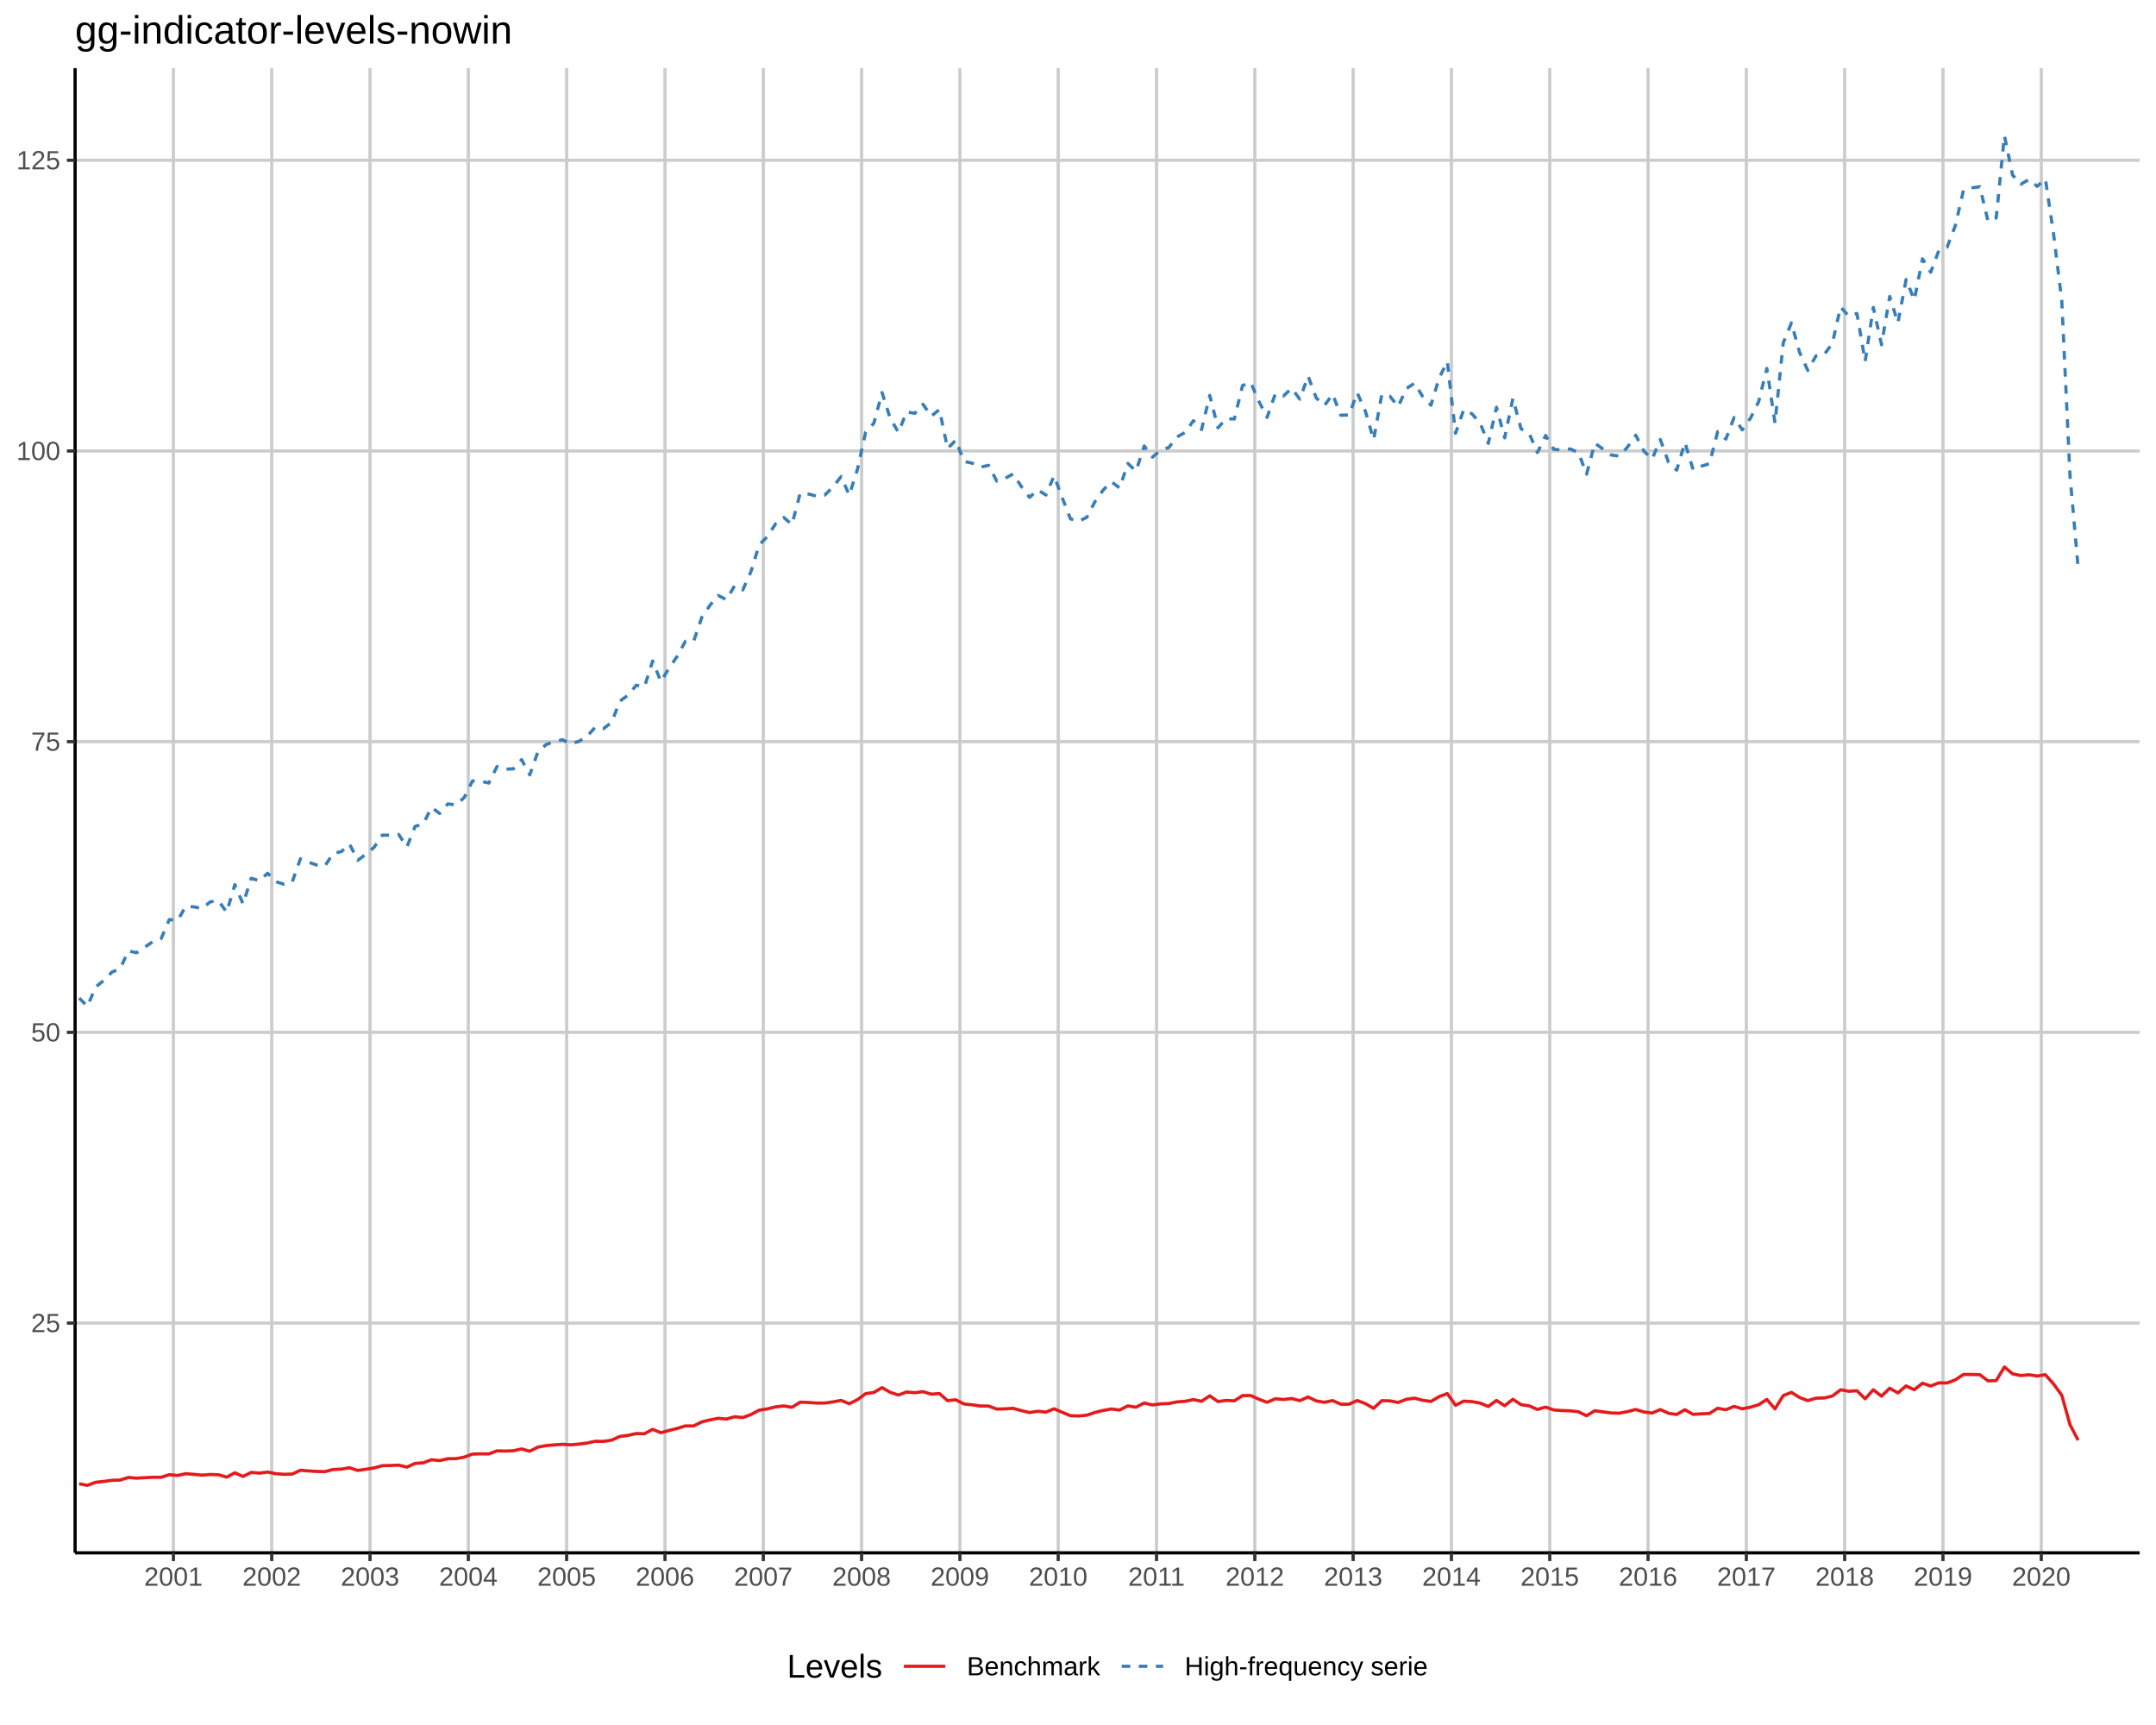
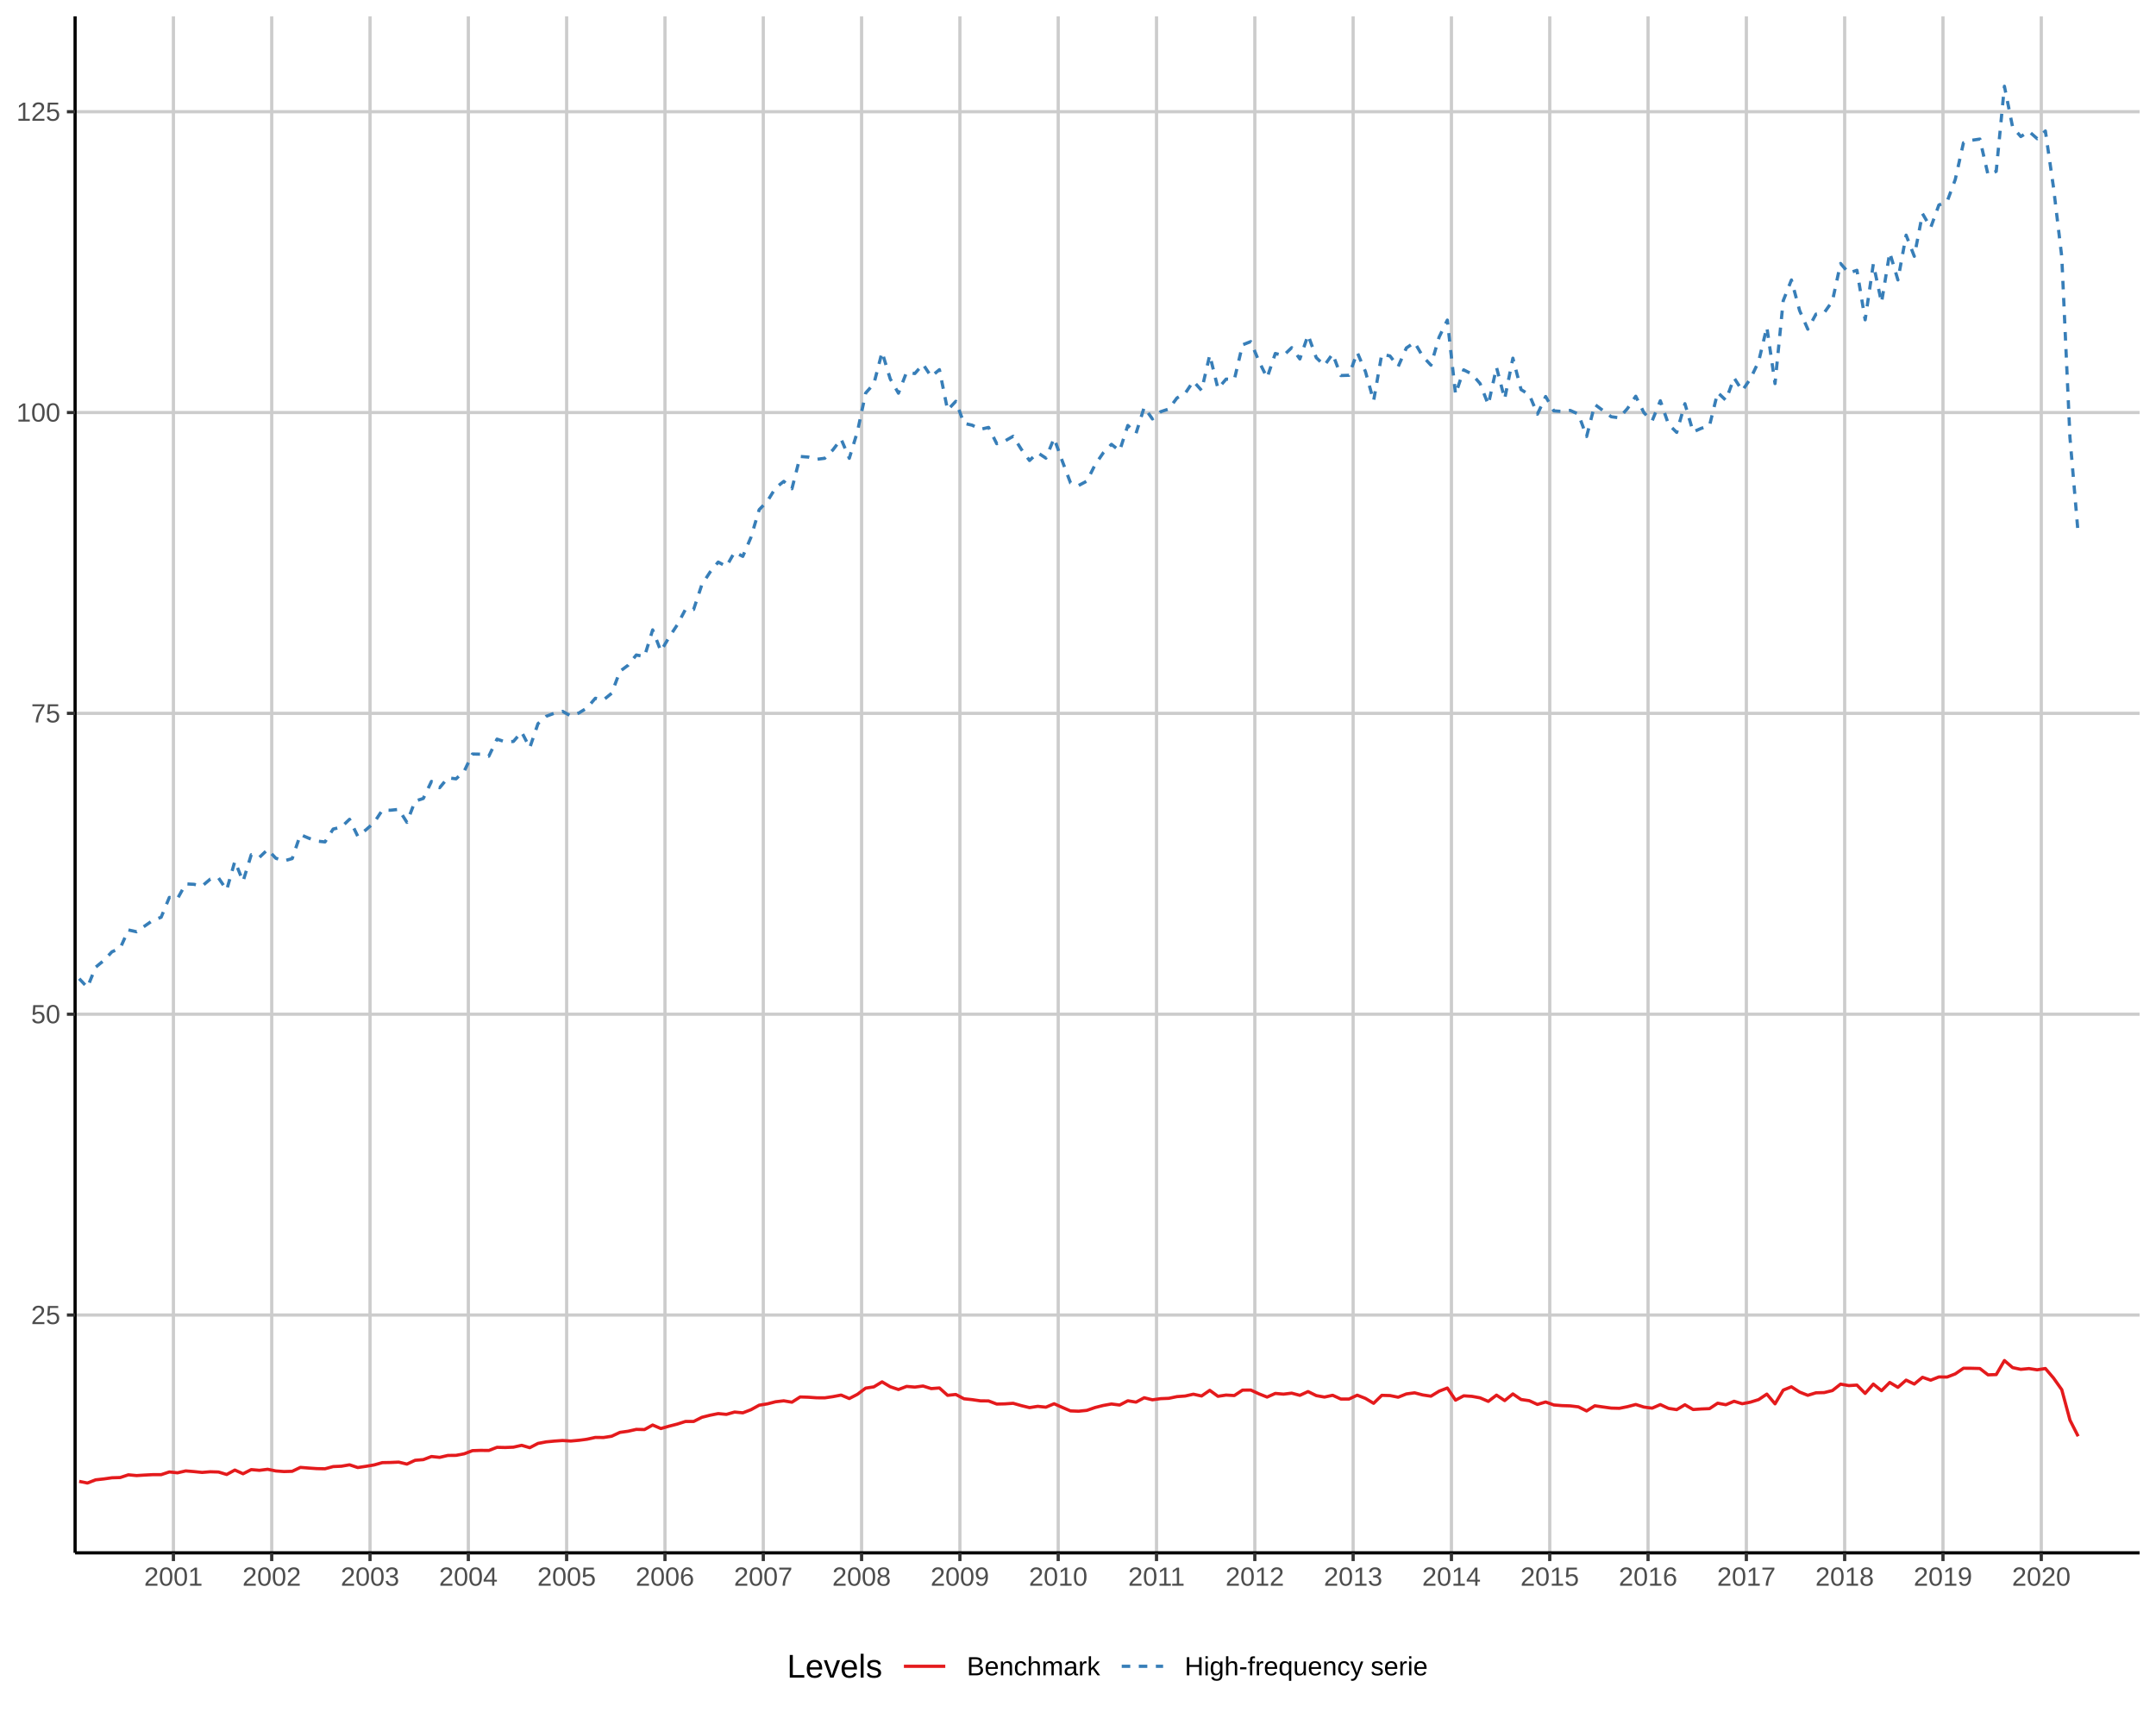
<svg xmlns="http://www.w3.org/2000/svg" viewBox="0 0 720.00 576.00">
  <defs>
    <style type="text/css">
    line, polyline, polygon, path, rect, circle {
      fill: none;
      stroke: #000000;
      stroke-linecap: round;
      stroke-linejoin: round;
      stroke-miterlimit: 10.00;
    }
  </style>
  </defs>
  <rect width="100%" height="100%" style="stroke: none; fill: #FFFFFF;" />
  <rect x="0.00" y="0.00" width="720.00" height="576.00" style="stroke-width: 1.07; stroke: #FFFFFF; fill: #FFFFFF;" />
  <defs>
-     <clipPath id="cpMjUuMDh8NzE0LjUyfDUxOC41MnwyMi43Nw==">
-       <rect x="25.08" y="22.77" width="689.44" height="495.74" />
+     <clipPath id="cpMjUuMDh8NzE0LjUyfDUxOC41Mnw1LjQ4">
+       <rect x="25.08" y="5.48" width="689.44" height="513.04" />
    </clipPath>
  </defs>
-   <rect x="25.08" y="22.77" width="689.44" height="495.74" style="stroke-width: 1.07; stroke: none; fill: #FFFFFF;" clip-path="url(#cpMjUuMDh8NzE0LjUyfDUxOC41MnwyMi43Nw==)" />
-   <polyline points="25.08,441.79 714.52,441.79 " style="stroke-width: 1.07; stroke: #CCCCCC; stroke-linecap: butt;" clip-path="url(#cpMjUuMDh8NzE0LjUyfDUxOC41MnwyMi43Nw==)" />
-   <polyline points="25.08,344.72 714.52,344.72 " style="stroke-width: 1.07; stroke: #CCCCCC; stroke-linecap: butt;" clip-path="url(#cpMjUuMDh8NzE0LjUyfDUxOC41MnwyMi43Nw==)" />
-   <polyline points="25.08,247.65 714.52,247.65 " style="stroke-width: 1.07; stroke: #CCCCCC; stroke-linecap: butt;" clip-path="url(#cpMjUuMDh8NzE0LjUyfDUxOC41MnwyMi43Nw==)" />
-   <polyline points="25.08,150.58 714.52,150.58 " style="stroke-width: 1.07; stroke: #CCCCCC; stroke-linecap: butt;" clip-path="url(#cpMjUuMDh8NzE0LjUyfDUxOC41MnwyMi43Nw==)" />
-   <polyline points="25.08,53.52 714.52,53.52 " style="stroke-width: 1.07; stroke: #CCCCCC; stroke-linecap: butt;" clip-path="url(#cpMjUuMDh8NzE0LjUyfDUxOC41MnwyMi43Nw==)" />
-   <polyline points="57.91,518.52 57.91,22.77 " style="stroke-width: 1.07; stroke: #CCCCCC; stroke-linecap: butt;" clip-path="url(#cpMjUuMDh8NzE0LjUyfDUxOC41MnwyMi43Nw==)" />
-   <polyline points="90.74,518.52 90.74,22.77 " style="stroke-width: 1.07; stroke: #CCCCCC; stroke-linecap: butt;" clip-path="url(#cpMjUuMDh8NzE0LjUyfDUxOC41MnwyMi43Nw==)" />
-   <polyline points="123.57,518.52 123.57,22.77 " style="stroke-width: 1.07; stroke: #CCCCCC; stroke-linecap: butt;" clip-path="url(#cpMjUuMDh8NzE0LjUyfDUxOC41MnwyMi43Nw==)" />
-   <polyline points="156.40,518.52 156.40,22.77 " style="stroke-width: 1.07; stroke: #CCCCCC; stroke-linecap: butt;" clip-path="url(#cpMjUuMDh8NzE0LjUyfDUxOC41MnwyMi43Nw==)" />
-   <polyline points="189.23,518.52 189.23,22.77 " style="stroke-width: 1.07; stroke: #CCCCCC; stroke-linecap: butt;" clip-path="url(#cpMjUuMDh8NzE0LjUyfDUxOC41MnwyMi43Nw==)" />
-   <polyline points="222.07,518.52 222.07,22.77 " style="stroke-width: 1.07; stroke: #CCCCCC; stroke-linecap: butt;" clip-path="url(#cpMjUuMDh8NzE0LjUyfDUxOC41MnwyMi43Nw==)" />
-   <polyline points="254.90,518.52 254.90,22.77 " style="stroke-width: 1.07; stroke: #CCCCCC; stroke-linecap: butt;" clip-path="url(#cpMjUuMDh8NzE0LjUyfDUxOC41MnwyMi43Nw==)" />
-   <polyline points="287.73,518.52 287.73,22.77 " style="stroke-width: 1.07; stroke: #CCCCCC; stroke-linecap: butt;" clip-path="url(#cpMjUuMDh8NzE0LjUyfDUxOC41MnwyMi43Nw==)" />
-   <polyline points="320.56,518.52 320.56,22.77 " style="stroke-width: 1.07; stroke: #CCCCCC; stroke-linecap: butt;" clip-path="url(#cpMjUuMDh8NzE0LjUyfDUxOC41MnwyMi43Nw==)" />
-   <polyline points="353.39,518.52 353.39,22.77 " style="stroke-width: 1.07; stroke: #CCCCCC; stroke-linecap: butt;" clip-path="url(#cpMjUuMDh8NzE0LjUyfDUxOC41MnwyMi43Nw==)" />
-   <polyline points="386.22,518.52 386.22,22.77 " style="stroke-width: 1.07; stroke: #CCCCCC; stroke-linecap: butt;" clip-path="url(#cpMjUuMDh8NzE0LjUyfDUxOC41MnwyMi43Nw==)" />
-   <polyline points="419.05,518.52 419.05,22.77 " style="stroke-width: 1.07; stroke: #CCCCCC; stroke-linecap: butt;" clip-path="url(#cpMjUuMDh8NzE0LjUyfDUxOC41MnwyMi43Nw==)" />
-   <polyline points="451.88,518.52 451.88,22.77 " style="stroke-width: 1.07; stroke: #CCCCCC; stroke-linecap: butt;" clip-path="url(#cpMjUuMDh8NzE0LjUyfDUxOC41MnwyMi43Nw==)" />
-   <polyline points="484.71,518.52 484.71,22.77 " style="stroke-width: 1.07; stroke: #CCCCCC; stroke-linecap: butt;" clip-path="url(#cpMjUuMDh8NzE0LjUyfDUxOC41MnwyMi43Nw==)" />
-   <polyline points="517.54,518.52 517.54,22.77 " style="stroke-width: 1.07; stroke: #CCCCCC; stroke-linecap: butt;" clip-path="url(#cpMjUuMDh8NzE0LjUyfDUxOC41MnwyMi43Nw==)" />
-   <polyline points="550.37,518.52 550.37,22.77 " style="stroke-width: 1.07; stroke: #CCCCCC; stroke-linecap: butt;" clip-path="url(#cpMjUuMDh8NzE0LjUyfDUxOC41MnwyMi43Nw==)" />
-   <polyline points="583.20,518.52 583.20,22.77 " style="stroke-width: 1.07; stroke: #CCCCCC; stroke-linecap: butt;" clip-path="url(#cpMjUuMDh8NzE0LjUyfDUxOC41MnwyMi43Nw==)" />
-   <polyline points="616.03,518.52 616.03,22.77 " style="stroke-width: 1.07; stroke: #CCCCCC; stroke-linecap: butt;" clip-path="url(#cpMjUuMDh8NzE0LjUyfDUxOC41MnwyMi43Nw==)" />
-   <polyline points="648.86,518.52 648.86,22.77 " style="stroke-width: 1.07; stroke: #CCCCCC; stroke-linecap: butt;" clip-path="url(#cpMjUuMDh8NzE0LjUyfDUxOC41MnwyMi43Nw==)" />
-   <polyline points="681.69,518.52 681.69,22.77 " style="stroke-width: 1.07; stroke: #CCCCCC; stroke-linecap: butt;" clip-path="url(#cpMjUuMDh8NzE0LjUyfDUxOC41MnwyMi43Nw==)" />
-   <polyline points="26.45,495.46 29.19,495.98 31.92,494.96 34.66,494.67 37.39,494.29 40.13,494.21 42.87,493.34 45.60,493.58 48.34,493.42 51.07,493.28 53.81,493.29 56.55,492.41 59.28,492.69 62.02,492.09 64.75,492.30 67.49,492.57 70.22,492.35 72.96,492.43 75.70,493.23 78.43,491.80 81.17,493.00 83.90,491.66 86.64,491.89 89.38,491.55 92.11,492.09 94.85,492.29 97.58,492.21 100.32,490.94 103.05,491.16 105.79,491.33 108.53,491.39 111.26,490.68 114.00,490.56 116.73,490.11 119.47,490.99 122.21,490.60 124.94,490.15 127.68,489.41 130.41,489.35 133.15,489.24 135.89,489.88 138.62,488.65 141.36,488.44 144.09,487.44 146.83,487.70 149.56,487.08 152.30,487.06 155.04,486.55 157.77,485.54 160.51,485.46 163.24,485.48 165.98,484.46 168.72,484.53 171.45,484.42 174.19,483.82 176.92,484.59 179.66,483.20 182.40,482.71 185.13,482.46 187.87,482.27 190.60,482.44 193.34,482.20 196.07,481.85 198.81,481.26 201.55,481.29 204.28,480.88 207.02,479.64 209.75,479.28 212.49,478.68 215.23,478.74 217.96,477.27 220.70,478.41 223.43,477.65 226.17,476.97 228.90,476.13 231.64,476.13 234.38,474.79 237.11,474.12 239.85,473.59 242.58,473.84 245.32,473.08 248.06,473.34 250.79,472.33 253.53,470.87 256.26,470.45 259.00,469.77 261.74,469.46 264.47,469.91 267.21,468.21 269.94,468.30 272.68,468.49 275.41,468.50 278.15,468.12 280.89,467.60 283.62,468.73 286.36,467.36 289.09,465.36 291.83,464.96 294.57,463.35 297.30,464.92 300.04,465.82 302.77,464.81 305.51,465.04 308.24,464.69 310.98,465.52 313.72,465.32 316.45,467.69 319.19,467.41 321.92,468.80 324.66,469.09 327.40,469.47 330.13,469.50 332.87,470.50 335.60,470.44 338.34,470.26 341.08,471.02 343.81,471.66 346.55,471.24 349.28,471.52 352.02,470.41 354.75,471.59 357.49,472.72 360.23,472.82 362.96,472.55 365.70,471.63 368.43,470.96 371.17,470.48 373.91,470.83 376.64,469.45 379.38,469.88 382.11,468.48 384.85,469.13 387.58,468.77 390.32,468.66 393.06,468.11 395.79,467.92 398.53,467.33 401.26,467.91 404.00,466.08 406.74,468.01 409.47,467.61 412.21,467.76 414.94,466.01 417.68,465.99 420.42,467.21 423.15,468.25 425.89,467.07 428.62,467.31 431.36,466.99 434.09,467.69 436.83,466.48 439.57,467.78 442.30,468.25 445.04,467.67 447.77,468.88 450.51,468.88 453.25,467.65 455.98,468.68 458.72,470.26 461.45,467.70 464.19,467.77 466.92,468.30 469.66,467.24 472.40,466.88 475.13,467.57 477.87,467.97 480.60,466.35 483.34,465.33 486.08,469.25 488.81,467.85 491.55,468.02 494.28,468.50 497.02,469.64 499.76,467.63 502.49,469.39 505.23,467.24 507.96,469.04 510.70,469.43 513.43,470.63 516.17,469.84 518.91,470.81 521.64,471.00 524.38,471.09 527.11,471.41 529.85,472.73 532.59,471.06 535.32,471.44 538.06,471.81 540.79,471.88 543.53,471.35 546.26,470.65 549.00,471.48 551.74,471.83 554.47,470.67 557.21,471.90 559.94,472.31 562.68,470.73 565.42,472.27 568.15,472.09 570.89,471.98 573.62,470.24 576.36,470.73 579.10,469.61 581.83,470.41 584.57,469.88 587.30,469.06 590.04,467.29 592.77,470.44 595.51,466.01 598.25,464.94 600.98,466.64 603.72,467.68 606.45,466.87 609.19,466.80 611.93,466.16 614.66,464.08 617.40,464.56 620.13,464.39 622.87,467.07 625.60,464.06 628.34,466.20 631.08,463.54 633.81,465.11 636.55,462.78 639.28,464.05 642.02,461.88 644.76,462.80 647.49,461.76 650.23,461.78 652.96,460.77 655.70,458.95 658.44,458.96 661.17,459.03 663.91,461.09 666.64,461.00 669.38,456.46 672.11,458.74 674.85,459.31 677.59,459.06 680.32,459.46 683.06,459.04 685.79,462.12 688.53,465.87 691.27,475.69 694.00,480.91 " style="stroke-width: 1.07; stroke: #E41A1C; stroke-linecap: butt;" clip-path="url(#cpMjUuMDh8NzE0LjUyfDUxOC41MnwyMi43Nw==)" />
-   <polyline points="26.45,333.26 29.19,336.06 31.92,329.57 34.66,327.39 37.39,324.58 40.13,323.44 42.87,317.53 45.60,318.12 48.34,316.25 51.07,314.42 53.81,313.44 56.55,307.04 59.28,307.42 62.02,302.67 64.75,302.81 67.49,303.37 70.22,301.13 72.96,300.72 75.70,304.63 78.43,295.38 81.17,301.85 83.90,293.27 86.64,294.11 89.38,291.59 92.11,294.40 94.85,295.25 97.58,294.50 100.32,286.76 103.05,287.90 105.79,288.85 108.53,289.13 111.26,284.97 114.00,284.36 116.73,281.82 119.47,287.28 122.21,285.22 124.94,282.91 127.68,278.86 130.41,278.90 133.15,278.63 135.89,282.81 138.62,275.95 141.36,275.11 144.09,269.60 146.83,271.63 149.56,268.44 152.30,268.77 155.04,266.28 157.77,260.77 160.51,260.82 163.24,261.48 165.98,255.96 168.72,256.85 171.45,256.72 174.19,253.66 176.92,258.73 179.66,250.99 182.40,248.60 185.13,247.60 187.87,247.00 190.60,248.47 193.34,247.52 196.07,245.86 198.81,242.77 201.55,243.30 204.28,241.16 207.02,234.09 209.75,232.13 212.49,228.81 215.23,229.31 217.96,220.71 220.70,227.58 223.43,223.11 226.17,219.11 228.90,214.13 231.64,214.12 234.38,206.12 237.11,202.10 239.85,198.83 242.58,200.24 245.32,195.60 248.06,196.99 250.79,190.82 253.53,181.93 256.26,179.19 259.00,174.92 261.74,172.79 264.47,175.16 267.21,164.76 269.94,164.96 272.68,165.67 275.41,165.35 278.15,162.63 280.89,159.14 283.62,165.34 286.36,156.68 289.09,144.30 291.83,141.31 294.57,131.09 297.30,139.76 300.04,144.34 302.77,137.54 305.51,138.01 308.24,135.00 310.98,138.99 313.72,136.74 316.45,149.77 319.19,146.96 321.92,154.05 324.66,154.67 327.40,156.00 330.13,155.38 332.87,160.64 335.60,159.75 338.34,158.25 341.08,162.46 343.81,166.07 346.55,163.55 349.28,165.30 352.02,158.88 354.75,166.25 357.49,173.25 360.23,174.10 362.96,172.71 365.70,167.43 368.43,163.60 371.17,160.85 373.91,162.95 376.64,154.75 379.38,157.30 382.11,148.89 384.85,152.65 387.58,150.32 390.32,149.44 393.06,145.88 395.79,144.40 398.53,140.48 401.26,143.44 404.00,132.03 406.74,142.86 409.47,139.80 412.21,139.93 414.94,128.75 417.68,127.70 420.42,134.05 423.15,139.36 425.89,131.53 428.62,132.21 431.36,129.66 434.09,133.30 436.83,125.58 439.57,132.89 442.30,135.39 445.04,131.65 447.77,138.65 450.51,138.56 453.25,131.18 455.98,137.34 458.72,146.82 461.45,131.72 464.19,132.34 466.92,135.76 469.66,129.75 472.40,127.95 475.13,132.47 477.87,135.30 480.60,126.23 483.34,120.75 486.08,144.68 488.81,136.81 491.55,138.17 494.28,141.24 497.02,148.05 499.76,135.99 502.49,146.19 505.23,133.04 507.96,143.18 510.70,144.80 513.43,151.11 516.17,145.41 518.91,150.05 521.64,150.24 524.38,149.91 527.11,151.09 529.85,158.33 532.59,147.98 535.32,149.93 538.06,151.94 540.79,152.29 543.53,149.25 546.26,145.33 549.00,150.66 551.74,153.26 554.47,146.78 557.21,154.40 559.94,156.99 562.68,147.73 565.42,156.85 568.15,155.68 570.89,154.82 573.62,144.12 576.36,146.62 579.10,139.40 581.83,143.54 584.57,139.66 587.30,134.13 590.04,123.03 592.77,141.24 595.51,114.51 598.25,107.81 600.98,117.68 603.72,123.69 606.45,118.83 609.19,118.39 611.93,114.65 614.66,102.49 617.40,105.57 620.13,104.68 622.87,120.67 625.60,102.66 628.34,115.10 631.08,98.97 633.81,107.79 636.55,93.35 639.28,100.17 642.02,86.41 644.76,90.91 647.49,83.63 650.23,82.55 652.96,75.41 655.70,63.56 658.44,62.74 661.17,62.34 663.91,73.87 666.64,72.77 669.38,45.31 672.11,58.46 674.85,61.54 677.59,59.89 680.32,62.22 683.06,59.75 685.79,78.11 688.53,100.36 691.27,158.70 694.00,189.62 " style="stroke-width: 1.07; stroke: #377EB8; stroke-dasharray: 2.85,2.85; stroke-linecap: butt;" clip-path="url(#cpMjUuMDh8NzE0LjUyfDUxOC41MnwyMi43Nw==)" />
+   <rect x="25.08" y="5.48" width="689.44" height="513.04" style="stroke-width: 1.07; stroke: none; fill: #FFFFFF;" clip-path="url(#cpMjUuMDh8NzE0LjUyfDUxOC41Mnw1LjQ4)" />
+   <polyline points="25.08,439.11 714.52,439.11 " style="stroke-width: 1.07; stroke: #CCCCCC; stroke-linecap: butt;" clip-path="url(#cpMjUuMDh8NzE0LjUyfDUxOC41Mnw1LjQ4)" />
+   <polyline points="25.08,338.66 714.52,338.66 " style="stroke-width: 1.07; stroke: #CCCCCC; stroke-linecap: butt;" clip-path="url(#cpMjUuMDh8NzE0LjUyfDUxOC41Mnw1LjQ4)" />
+   <polyline points="25.08,238.20 714.52,238.20 " style="stroke-width: 1.07; stroke: #CCCCCC; stroke-linecap: butt;" clip-path="url(#cpMjUuMDh8NzE0LjUyfDUxOC41Mnw1LjQ4)" />
+   <polyline points="25.08,137.75 714.52,137.75 " style="stroke-width: 1.07; stroke: #CCCCCC; stroke-linecap: butt;" clip-path="url(#cpMjUuMDh8NzE0LjUyfDUxOC41Mnw1LjQ4)" />
+   <polyline points="25.08,37.30 714.52,37.30 " style="stroke-width: 1.07; stroke: #CCCCCC; stroke-linecap: butt;" clip-path="url(#cpMjUuMDh8NzE0LjUyfDUxOC41Mnw1LjQ4)" />
+   <polyline points="57.91,518.52 57.91,5.48 " style="stroke-width: 1.07; stroke: #CCCCCC; stroke-linecap: butt;" clip-path="url(#cpMjUuMDh8NzE0LjUyfDUxOC41Mnw1LjQ4)" />
+   <polyline points="90.74,518.52 90.74,5.48 " style="stroke-width: 1.07; stroke: #CCCCCC; stroke-linecap: butt;" clip-path="url(#cpMjUuMDh8NzE0LjUyfDUxOC41Mnw1LjQ4)" />
+   <polyline points="123.57,518.52 123.57,5.48 " style="stroke-width: 1.07; stroke: #CCCCCC; stroke-linecap: butt;" clip-path="url(#cpMjUuMDh8NzE0LjUyfDUxOC41Mnw1LjQ4)" />
+   <polyline points="156.40,518.52 156.40,5.48 " style="stroke-width: 1.07; stroke: #CCCCCC; stroke-linecap: butt;" clip-path="url(#cpMjUuMDh8NzE0LjUyfDUxOC41Mnw1LjQ4)" />
+   <polyline points="189.23,518.52 189.23,5.48 " style="stroke-width: 1.07; stroke: #CCCCCC; stroke-linecap: butt;" clip-path="url(#cpMjUuMDh8NzE0LjUyfDUxOC41Mnw1LjQ4)" />
+   <polyline points="222.07,518.52 222.07,5.48 " style="stroke-width: 1.07; stroke: #CCCCCC; stroke-linecap: butt;" clip-path="url(#cpMjUuMDh8NzE0LjUyfDUxOC41Mnw1LjQ4)" />
+   <polyline points="254.90,518.52 254.90,5.48 " style="stroke-width: 1.07; stroke: #CCCCCC; stroke-linecap: butt;" clip-path="url(#cpMjUuMDh8NzE0LjUyfDUxOC41Mnw1LjQ4)" />
+   <polyline points="287.73,518.52 287.73,5.48 " style="stroke-width: 1.07; stroke: #CCCCCC; stroke-linecap: butt;" clip-path="url(#cpMjUuMDh8NzE0LjUyfDUxOC41Mnw1LjQ4)" />
+   <polyline points="320.56,518.52 320.56,5.48 " style="stroke-width: 1.07; stroke: #CCCCCC; stroke-linecap: butt;" clip-path="url(#cpMjUuMDh8NzE0LjUyfDUxOC41Mnw1LjQ4)" />
+   <polyline points="353.39,518.52 353.39,5.48 " style="stroke-width: 1.07; stroke: #CCCCCC; stroke-linecap: butt;" clip-path="url(#cpMjUuMDh8NzE0LjUyfDUxOC41Mnw1LjQ4)" />
+   <polyline points="386.22,518.52 386.22,5.48 " style="stroke-width: 1.07; stroke: #CCCCCC; stroke-linecap: butt;" clip-path="url(#cpMjUuMDh8NzE0LjUyfDUxOC41Mnw1LjQ4)" />
+   <polyline points="419.05,518.52 419.05,5.48 " style="stroke-width: 1.07; stroke: #CCCCCC; stroke-linecap: butt;" clip-path="url(#cpMjUuMDh8NzE0LjUyfDUxOC41Mnw1LjQ4)" />
+   <polyline points="451.88,518.52 451.88,5.48 " style="stroke-width: 1.07; stroke: #CCCCCC; stroke-linecap: butt;" clip-path="url(#cpMjUuMDh8NzE0LjUyfDUxOC41Mnw1LjQ4)" />
+   <polyline points="484.71,518.52 484.71,5.48 " style="stroke-width: 1.07; stroke: #CCCCCC; stroke-linecap: butt;" clip-path="url(#cpMjUuMDh8NzE0LjUyfDUxOC41Mnw1LjQ4)" />
+   <polyline points="517.54,518.52 517.54,5.48 " style="stroke-width: 1.07; stroke: #CCCCCC; stroke-linecap: butt;" clip-path="url(#cpMjUuMDh8NzE0LjUyfDUxOC41Mnw1LjQ4)" />
+   <polyline points="550.37,518.52 550.37,5.48 " style="stroke-width: 1.07; stroke: #CCCCCC; stroke-linecap: butt;" clip-path="url(#cpMjUuMDh8NzE0LjUyfDUxOC41Mnw1LjQ4)" />
+   <polyline points="583.20,518.52 583.20,5.48 " style="stroke-width: 1.07; stroke: #CCCCCC; stroke-linecap: butt;" clip-path="url(#cpMjUuMDh8NzE0LjUyfDUxOC41Mnw1LjQ4)" />
+   <polyline points="616.03,518.52 616.03,5.48 " style="stroke-width: 1.07; stroke: #CCCCCC; stroke-linecap: butt;" clip-path="url(#cpMjUuMDh8NzE0LjUyfDUxOC41Mnw1LjQ4)" />
+   <polyline points="648.86,518.52 648.86,5.48 " style="stroke-width: 1.07; stroke: #CCCCCC; stroke-linecap: butt;" clip-path="url(#cpMjUuMDh8NzE0LjUyfDUxOC41Mnw1LjQ4)" />
+   <polyline points="681.69,518.52 681.69,5.48 " style="stroke-width: 1.07; stroke: #CCCCCC; stroke-linecap: butt;" clip-path="url(#cpMjUuMDh8NzE0LjUyfDUxOC41Mnw1LjQ4)" />
+   <polyline points="26.45,494.65 29.19,495.20 31.92,494.14 34.66,493.84 37.39,493.45 40.13,493.37 42.87,492.46 45.60,492.71 48.34,492.54 51.07,492.40 53.81,492.41 56.55,491.50 59.28,491.79 62.02,491.16 64.75,491.38 67.49,491.66 70.22,491.44 72.96,491.52 75.70,492.35 78.43,490.87 81.17,492.11 83.90,490.72 86.64,490.96 89.38,490.61 92.11,491.17 94.85,491.37 97.58,491.29 100.32,489.98 103.05,490.20 105.79,490.39 108.53,490.44 111.26,489.71 114.00,489.59 116.73,489.12 119.47,490.03 122.21,489.62 124.94,489.16 127.68,488.39 130.41,488.34 133.15,488.22 135.89,488.88 138.62,487.61 141.36,487.39 144.09,486.35 146.83,486.63 149.56,485.99 152.30,485.96 155.04,485.44 157.77,484.39 160.51,484.30 163.24,484.33 165.98,483.28 168.72,483.34 171.45,483.23 174.19,482.61 176.92,483.40 179.66,481.97 182.40,481.46 185.13,481.20 187.87,481.01 190.60,481.18 193.34,480.93 196.07,480.57 198.81,479.97 201.55,480.00 204.28,479.57 207.02,478.29 209.75,477.91 212.49,477.29 215.23,477.35 217.96,475.83 220.70,477.01 223.43,476.22 226.17,475.52 228.90,474.65 231.64,474.65 234.38,473.26 237.11,472.57 239.85,472.02 242.58,472.28 245.32,471.50 248.06,471.76 250.79,470.72 253.53,469.21 256.26,468.77 259.00,468.07 261.74,467.75 264.47,468.21 267.21,466.46 269.94,466.55 272.68,466.74 275.41,466.76 278.15,466.36 280.89,465.83 283.62,466.99 286.36,465.57 289.09,463.51 291.83,463.09 294.57,461.42 297.30,463.05 300.04,463.98 302.77,462.94 305.51,463.17 308.24,462.81 310.98,463.67 313.72,463.46 316.45,465.92 319.19,465.63 321.92,467.07 324.66,467.36 327.40,467.76 330.13,467.79 332.87,468.83 335.60,468.77 338.34,468.58 341.08,469.36 343.81,470.02 346.55,469.59 349.28,469.88 352.02,468.73 354.75,469.95 357.49,471.12 360.23,471.22 362.96,470.94 365.70,469.99 368.43,469.30 371.17,468.81 373.91,469.16 376.64,467.74 379.38,468.19 382.11,466.73 384.85,467.41 387.58,467.03 390.32,466.92 393.06,466.35 395.79,466.15 398.53,465.54 401.26,466.14 404.00,464.25 406.74,466.24 409.47,465.83 412.21,465.99 414.94,464.18 417.68,464.15 420.42,465.42 423.15,466.50 425.89,465.28 428.62,465.52 431.36,465.19 434.09,465.92 436.83,464.66 439.57,466.01 442.30,466.50 445.04,465.90 447.77,467.15 450.51,467.15 453.25,465.87 455.98,466.94 458.72,468.58 461.45,465.92 464.19,466.00 466.92,466.55 469.66,465.45 472.40,465.08 475.13,465.79 477.87,466.20 480.60,464.53 483.34,463.48 486.08,467.53 488.81,466.08 491.55,466.26 494.28,466.76 497.02,467.94 499.76,465.85 502.49,467.67 505.23,465.45 507.96,467.31 510.70,467.71 513.43,468.96 516.17,468.14 518.91,469.14 521.64,469.35 524.38,469.44 527.11,469.77 529.85,471.13 532.59,469.41 535.32,469.80 538.06,470.18 540.79,470.25 543.53,469.70 546.26,468.98 549.00,469.84 551.74,470.20 554.47,469.01 557.21,470.28 559.94,470.69 562.68,469.07 565.42,470.66 568.15,470.47 570.89,470.36 573.62,468.55 576.36,469.06 579.10,467.90 581.83,468.73 584.57,468.19 587.30,467.34 590.04,465.51 592.77,468.76 595.51,464.18 598.25,463.07 600.98,464.83 603.72,465.91 606.45,465.07 609.19,465.00 611.93,464.33 614.66,462.18 617.40,462.67 620.13,462.50 622.87,465.28 625.60,462.16 628.34,464.37 631.08,461.62 633.81,463.25 636.55,460.84 639.28,462.15 642.02,459.90 644.76,460.86 647.49,459.78 650.23,459.81 652.96,458.76 655.70,456.87 658.44,456.89 661.17,456.96 663.91,459.08 666.64,458.99 669.38,454.30 672.11,456.66 674.85,457.24 677.59,456.98 680.32,457.40 683.06,456.96 685.79,460.16 688.53,464.03 691.27,474.20 694.00,479.59 " style="stroke-width: 1.07; stroke: #E41A1C; stroke-linecap: butt;" clip-path="url(#cpMjUuMDh8NzE0LjUyfDUxOC41Mnw1LjQ4)" />
+   <polyline points="26.45,326.79 29.19,329.70 31.92,322.98 34.66,320.72 37.39,317.81 40.13,316.64 42.87,310.52 45.60,311.13 48.34,309.20 51.07,307.30 53.81,306.29 56.55,299.66 59.28,300.05 62.02,295.14 64.75,295.28 67.49,295.87 70.22,293.55 72.96,293.13 75.70,297.17 78.43,287.60 81.17,294.29 83.90,285.41 86.64,286.28 89.38,283.67 92.11,286.58 94.85,287.46 97.58,286.69 100.32,278.68 103.05,279.86 105.79,280.84 108.53,281.13 111.26,276.83 114.00,276.19 116.73,273.57 119.47,279.22 122.21,277.09 124.94,274.69 127.68,270.50 130.41,270.54 133.15,270.26 135.89,274.59 138.62,267.49 141.36,266.62 144.09,260.92 146.83,263.02 149.56,259.72 152.30,260.06 155.04,257.48 157.77,251.78 160.51,251.83 163.24,252.51 165.98,246.80 168.72,247.72 171.45,247.58 174.19,244.42 176.92,249.67 179.66,241.65 182.40,239.18 185.13,238.15 187.87,237.53 190.60,239.05 193.34,238.07 196.07,236.35 198.81,233.16 201.55,233.70 204.28,231.48 207.02,224.16 209.75,222.14 212.49,218.71 215.23,219.22 217.96,210.32 220.70,217.43 223.43,212.81 226.17,208.66 228.90,203.51 231.64,203.50 234.38,195.23 237.11,191.06 239.85,187.68 242.58,189.14 245.32,184.34 248.06,185.78 250.79,179.39 253.53,170.19 256.26,167.36 259.00,162.93 261.74,160.73 264.47,163.19 267.21,152.42 269.94,152.63 272.68,153.37 275.41,153.03 278.15,150.22 280.89,146.61 283.62,153.03 286.36,144.05 289.09,131.24 291.83,128.15 294.57,117.58 297.30,126.54 300.04,131.29 302.77,124.25 305.51,124.73 308.24,121.62 310.98,125.75 313.72,123.43 316.45,136.91 319.19,134.00 321.92,141.34 324.66,141.98 327.40,143.36 330.13,142.72 332.87,148.16 335.60,147.24 338.34,145.68 341.08,150.04 343.81,153.77 346.55,151.17 349.28,152.98 352.02,146.33 354.75,153.96 357.49,161.21 360.23,162.09 362.96,160.65 365.70,155.19 368.43,151.22 371.17,148.37 373.91,150.54 376.64,142.06 379.38,144.70 382.11,136.00 384.85,139.89 387.58,137.48 390.32,136.57 393.06,132.88 395.79,131.35 398.53,127.30 401.26,130.36 404.00,118.55 406.74,129.75 409.47,126.59 412.21,126.72 414.94,115.15 417.68,114.07 420.42,120.64 423.15,126.14 425.89,118.03 428.62,118.73 431.36,116.09 434.09,119.86 436.83,111.87 439.57,119.44 442.30,122.02 445.04,118.16 447.77,125.40 450.51,125.31 453.25,117.67 455.98,124.04 458.72,133.86 461.45,118.23 464.19,118.87 466.92,122.41 469.66,116.19 472.40,114.33 475.13,119.00 477.87,121.93 480.60,112.55 483.34,106.88 486.08,131.64 488.81,123.50 491.55,124.90 494.28,128.08 497.02,135.13 499.76,122.65 502.49,133.20 505.23,119.60 507.96,130.09 510.70,131.77 513.43,138.29 516.17,132.40 518.91,137.20 521.64,137.39 524.38,137.05 527.11,138.27 529.85,145.76 532.59,135.05 535.32,137.08 538.06,139.15 540.79,139.52 543.53,136.37 546.26,132.31 549.00,137.83 551.74,140.52 554.47,133.82 557.21,141.70 559.94,144.38 562.68,134.80 565.42,144.23 568.15,143.02 570.89,142.14 573.62,131.06 576.36,133.65 579.10,126.18 581.83,130.46 584.57,126.44 587.30,120.72 590.04,109.23 592.77,128.08 595.51,100.41 598.25,93.48 600.98,103.70 603.72,109.92 606.45,104.89 609.19,104.44 611.93,100.57 614.66,87.98 617.40,91.16 620.13,90.25 622.87,106.79 625.60,88.15 628.34,101.03 631.08,84.33 633.81,93.47 636.55,78.52 639.28,85.58 642.02,71.34 644.76,75.99 647.49,68.46 650.23,67.34 652.96,59.96 655.70,47.70 658.44,46.84 661.17,46.43 663.91,58.36 666.64,57.22 669.38,28.80 672.11,42.41 674.85,45.60 677.59,43.89 680.32,46.30 683.06,43.74 685.79,62.74 688.53,85.77 691.27,146.15 694.00,178.15 " style="stroke-width: 1.07; stroke: #377EB8; stroke-dasharray: 2.85,2.85; stroke-linecap: butt;" clip-path="url(#cpMjUuMDh8NzE0LjUyfDUxOC41Mnw1LjQ4)" />
  <defs>
    <clipPath id="cpMC4wMHw3MjAuMDB8NTc2LjAwfDAuMDA=">
      <rect x="0.00" y="0.00" width="720.00" height="576.00" />
    </clipPath>
  </defs>
-   <polyline points="25.08,518.52 25.08,22.77 " style="stroke-width: 1.07; stroke-linecap: butt;" clip-path="url(#cpMC4wMHw3MjAuMDB8NTc2LjAwfDAuMDA=)" />
+   <polyline points="25.08,518.52 25.08,5.48 " style="stroke-width: 1.07; stroke-linecap: butt;" clip-path="url(#cpMC4wMHw3MjAuMDB8NTc2LjAwfDAuMDA=)" />
  <g clip-path="url(#cpMC4wMHw3MjAuMDB8NTc2LjAwfDAuMDA=)">
-     <text x="10.37" y="444.81" style="font-size: 8.80px; fill: #4D4D4D; font-family: Liberation Sans;" textLength="9.78px" lengthAdjust="spacingAndGlyphs">25</text>
+     <text x="10.37" y="442.13" style="font-size: 8.80px; fill: #4D4D4D; font-family: Liberation Sans;" textLength="9.78px" lengthAdjust="spacingAndGlyphs">25</text>
  </g>
  <g clip-path="url(#cpMC4wMHw3MjAuMDB8NTc2LjAwfDAuMDA=)">
-     <text x="10.37" y="347.74" style="font-size: 8.80px; fill: #4D4D4D; font-family: Liberation Sans;" textLength="9.78px" lengthAdjust="spacingAndGlyphs">50</text>
+     <text x="10.37" y="341.68" style="font-size: 8.80px; fill: #4D4D4D; font-family: Liberation Sans;" textLength="9.78px" lengthAdjust="spacingAndGlyphs">50</text>
  </g>
  <g clip-path="url(#cpMC4wMHw3MjAuMDB8NTc2LjAwfDAuMDA=)">
-     <text x="10.37" y="250.67" style="font-size: 8.80px; fill: #4D4D4D; font-family: Liberation Sans;" textLength="9.78px" lengthAdjust="spacingAndGlyphs">75</text>
+     <text x="10.37" y="241.23" style="font-size: 8.80px; fill: #4D4D4D; font-family: Liberation Sans;" textLength="9.78px" lengthAdjust="spacingAndGlyphs">75</text>
  </g>
  <g clip-path="url(#cpMC4wMHw3MjAuMDB8NTc2LjAwfDAuMDA=)">
-     <text x="5.48" y="153.61" style="font-size: 8.80px; fill: #4D4D4D; font-family: Liberation Sans;" textLength="14.67px" lengthAdjust="spacingAndGlyphs">100</text>
+     <text x="5.48" y="140.77" style="font-size: 8.80px; fill: #4D4D4D; font-family: Liberation Sans;" textLength="14.67px" lengthAdjust="spacingAndGlyphs">100</text>
  </g>
  <g clip-path="url(#cpMC4wMHw3MjAuMDB8NTc2LjAwfDAuMDA=)">
-     <text x="5.48" y="56.54" style="font-size: 8.80px; fill: #4D4D4D; font-family: Liberation Sans;" textLength="14.67px" lengthAdjust="spacingAndGlyphs">125</text>
+     <text x="5.48" y="40.32" style="font-size: 8.80px; fill: #4D4D4D; font-family: Liberation Sans;" textLength="14.67px" lengthAdjust="spacingAndGlyphs">125</text>
  </g>
-   <polyline points="22.34,441.79 25.08,441.79 " style="stroke-width: 1.07; stroke: #333333; stroke-linecap: butt;" clip-path="url(#cpMC4wMHw3MjAuMDB8NTc2LjAwfDAuMDA=)" />
-   <polyline points="22.34,344.72 25.08,344.72 " style="stroke-width: 1.07; stroke: #333333; stroke-linecap: butt;" clip-path="url(#cpMC4wMHw3MjAuMDB8NTc2LjAwfDAuMDA=)" />
-   <polyline points="22.34,247.65 25.08,247.65 " style="stroke-width: 1.07; stroke: #333333; stroke-linecap: butt;" clip-path="url(#cpMC4wMHw3MjAuMDB8NTc2LjAwfDAuMDA=)" />
-   <polyline points="22.34,150.58 25.08,150.58 " style="stroke-width: 1.07; stroke: #333333; stroke-linecap: butt;" clip-path="url(#cpMC4wMHw3MjAuMDB8NTc2LjAwfDAuMDA=)" />
-   <polyline points="22.34,53.52 25.08,53.52 " style="stroke-width: 1.07; stroke: #333333; stroke-linecap: butt;" clip-path="url(#cpMC4wMHw3MjAuMDB8NTc2LjAwfDAuMDA=)" />
+   <polyline points="22.34,439.11 25.08,439.11 " style="stroke-width: 1.07; stroke: #333333; stroke-linecap: butt;" clip-path="url(#cpMC4wMHw3MjAuMDB8NTc2LjAwfDAuMDA=)" />
+   <polyline points="22.34,338.66 25.08,338.66 " style="stroke-width: 1.07; stroke: #333333; stroke-linecap: butt;" clip-path="url(#cpMC4wMHw3MjAuMDB8NTc2LjAwfDAuMDA=)" />
+   <polyline points="22.34,238.20 25.08,238.20 " style="stroke-width: 1.07; stroke: #333333; stroke-linecap: butt;" clip-path="url(#cpMC4wMHw3MjAuMDB8NTc2LjAwfDAuMDA=)" />
+   <polyline points="22.34,137.75 25.08,137.75 " style="stroke-width: 1.07; stroke: #333333; stroke-linecap: butt;" clip-path="url(#cpMC4wMHw3MjAuMDB8NTc2LjAwfDAuMDA=)" />
+   <polyline points="22.34,37.30 25.08,37.30 " style="stroke-width: 1.07; stroke: #333333; stroke-linecap: butt;" clip-path="url(#cpMC4wMHw3MjAuMDB8NTc2LjAwfDAuMDA=)" />
  <polyline points="25.08,518.52 714.52,518.52 " style="stroke-width: 1.07; stroke-linecap: butt;" clip-path="url(#cpMC4wMHw3MjAuMDB8NTc2LjAwfDAuMDA=)" />
  <polyline points="57.91,521.26 57.91,518.52 " style="stroke-width: 1.07; stroke: #333333; stroke-linecap: butt;" clip-path="url(#cpMC4wMHw3MjAuMDB8NTc2LjAwfDAuMDA=)" />
  <polyline points="90.74,521.26 90.74,518.52 " style="stroke-width: 1.07; stroke: #333333; stroke-linecap: butt;" clip-path="url(#cpMC4wMHw3MjAuMDB8NTc2LjAwfDAuMDA=)" />
  <polyline points="123.57,521.26 123.57,518.52 " style="stroke-width: 1.07; stroke: #333333; stroke-linecap: butt;" clip-path="url(#cpMC4wMHw3MjAuMDB8NTc2LjAwfDAuMDA=)" />
  <polyline points="156.40,521.26 156.40,518.52 " style="stroke-width: 1.07; stroke: #333333; stroke-linecap: butt;" clip-path="url(#cpMC4wMHw3MjAuMDB8NTc2LjAwfDAuMDA=)" />
  <polyline points="189.23,521.26 189.23,518.52 " style="stroke-width: 1.07; stroke: #333333; stroke-linecap: butt;" clip-path="url(#cpMC4wMHw3MjAuMDB8NTc2LjAwfDAuMDA=)" />
  <polyline points="222.07,521.26 222.07,518.52 " style="stroke-width: 1.07; stroke: #333333; stroke-linecap: butt;" clip-path="url(#cpMC4wMHw3MjAuMDB8NTc2LjAwfDAuMDA=)" />
  <polyline points="254.90,521.26 254.90,518.52 " style="stroke-width: 1.07; stroke: #333333; stroke-linecap: butt;" clip-path="url(#cpMC4wMHw3MjAuMDB8NTc2LjAwfDAuMDA=)" />
  <polyline points="287.73,521.26 287.73,518.52 " style="stroke-width: 1.07; stroke: #333333; stroke-linecap: butt;" clip-path="url(#cpMC4wMHw3MjAuMDB8NTc2LjAwfDAuMDA=)" />
  <polyline points="320.56,521.26 320.56,518.52 " style="stroke-width: 1.07; stroke: #333333; stroke-linecap: butt;" clip-path="url(#cpMC4wMHw3MjAuMDB8NTc2LjAwfDAuMDA=)" />
  <polyline points="353.39,521.26 353.39,518.52 " style="stroke-width: 1.07; stroke: #333333; stroke-linecap: butt;" clip-path="url(#cpMC4wMHw3MjAuMDB8NTc2LjAwfDAuMDA=)" />
  <polyline points="386.22,521.26 386.22,518.52 " style="stroke-width: 1.07; stroke: #333333; stroke-linecap: butt;" clip-path="url(#cpMC4wMHw3MjAuMDB8NTc2LjAwfDAuMDA=)" />
  <polyline points="419.05,521.26 419.05,518.52 " style="stroke-width: 1.07; stroke: #333333; stroke-linecap: butt;" clip-path="url(#cpMC4wMHw3MjAuMDB8NTc2LjAwfDAuMDA=)" />
  <polyline points="451.88,521.26 451.88,518.52 " style="stroke-width: 1.07; stroke: #333333; stroke-linecap: butt;" clip-path="url(#cpMC4wMHw3MjAuMDB8NTc2LjAwfDAuMDA=)" />
  <polyline points="484.71,521.26 484.71,518.52 " style="stroke-width: 1.07; stroke: #333333; stroke-linecap: butt;" clip-path="url(#cpMC4wMHw3MjAuMDB8NTc2LjAwfDAuMDA=)" />
  <polyline points="517.54,521.26 517.54,518.52 " style="stroke-width: 1.07; stroke: #333333; stroke-linecap: butt;" clip-path="url(#cpMC4wMHw3MjAuMDB8NTc2LjAwfDAuMDA=)" />
  <polyline points="550.37,521.26 550.37,518.52 " style="stroke-width: 1.07; stroke: #333333; stroke-linecap: butt;" clip-path="url(#cpMC4wMHw3MjAuMDB8NTc2LjAwfDAuMDA=)" />
  <polyline points="583.20,521.26 583.20,518.52 " style="stroke-width: 1.07; stroke: #333333; stroke-linecap: butt;" clip-path="url(#cpMC4wMHw3MjAuMDB8NTc2LjAwfDAuMDA=)" />
  <polyline points="616.03,521.26 616.03,518.52 " style="stroke-width: 1.07; stroke: #333333; stroke-linecap: butt;" clip-path="url(#cpMC4wMHw3MjAuMDB8NTc2LjAwfDAuMDA=)" />
  <polyline points="648.86,521.26 648.86,518.52 " style="stroke-width: 1.07; stroke: #333333; stroke-linecap: butt;" clip-path="url(#cpMC4wMHw3MjAuMDB8NTc2LjAwfDAuMDA=)" />
  <polyline points="681.69,521.26 681.69,518.52 " style="stroke-width: 1.07; stroke: #333333; stroke-linecap: butt;" clip-path="url(#cpMC4wMHw3MjAuMDB8NTc2LjAwfDAuMDA=)" />
  <g clip-path="url(#cpMC4wMHw3MjAuMDB8NTc2LjAwfDAuMDA=)">
    <text x="48.13" y="529.49" style="font-size: 8.80px; fill: #4D4D4D; font-family: Liberation Sans;" textLength="19.56px" lengthAdjust="spacingAndGlyphs">2001</text>
  </g>
  <g clip-path="url(#cpMC4wMHw3MjAuMDB8NTc2LjAwfDAuMDA=)">
    <text x="80.96" y="529.49" style="font-size: 8.80px; fill: #4D4D4D; font-family: Liberation Sans;" textLength="19.56px" lengthAdjust="spacingAndGlyphs">2002</text>
  </g>
  <g clip-path="url(#cpMC4wMHw3MjAuMDB8NTc2LjAwfDAuMDA=)">
    <text x="113.79" y="529.49" style="font-size: 8.80px; fill: #4D4D4D; font-family: Liberation Sans;" textLength="19.56px" lengthAdjust="spacingAndGlyphs">2003</text>
  </g>
  <g clip-path="url(#cpMC4wMHw3MjAuMDB8NTc2LjAwfDAuMDA=)">
    <text x="146.62" y="529.49" style="font-size: 8.80px; fill: #4D4D4D; font-family: Liberation Sans;" textLength="19.56px" lengthAdjust="spacingAndGlyphs">2004</text>
  </g>
  <g clip-path="url(#cpMC4wMHw3MjAuMDB8NTc2LjAwfDAuMDA=)">
    <text x="179.45" y="529.49" style="font-size: 8.80px; fill: #4D4D4D; font-family: Liberation Sans;" textLength="19.56px" lengthAdjust="spacingAndGlyphs">2005</text>
  </g>
  <g clip-path="url(#cpMC4wMHw3MjAuMDB8NTc2LjAwfDAuMDA=)">
    <text x="212.28" y="529.49" style="font-size: 8.80px; fill: #4D4D4D; font-family: Liberation Sans;" textLength="19.56px" lengthAdjust="spacingAndGlyphs">2006</text>
  </g>
  <g clip-path="url(#cpMC4wMHw3MjAuMDB8NTc2LjAwfDAuMDA=)">
    <text x="245.11" y="529.49" style="font-size: 8.80px; fill: #4D4D4D; font-family: Liberation Sans;" textLength="19.56px" lengthAdjust="spacingAndGlyphs">2007</text>
  </g>
  <g clip-path="url(#cpMC4wMHw3MjAuMDB8NTc2LjAwfDAuMDA=)">
    <text x="277.94" y="529.49" style="font-size: 8.80px; fill: #4D4D4D; font-family: Liberation Sans;" textLength="19.56px" lengthAdjust="spacingAndGlyphs">2008</text>
  </g>
  <g clip-path="url(#cpMC4wMHw3MjAuMDB8NTc2LjAwfDAuMDA=)">
    <text x="310.77" y="529.49" style="font-size: 8.80px; fill: #4D4D4D; font-family: Liberation Sans;" textLength="19.56px" lengthAdjust="spacingAndGlyphs">2009</text>
  </g>
  <g clip-path="url(#cpMC4wMHw3MjAuMDB8NTc2LjAwfDAuMDA=)">
    <text x="343.61" y="529.49" style="font-size: 8.80px; fill: #4D4D4D; font-family: Liberation Sans;" textLength="19.56px" lengthAdjust="spacingAndGlyphs">2010</text>
  </g>
  <g clip-path="url(#cpMC4wMHw3MjAuMDB8NTc2LjAwfDAuMDA=)">
    <text x="376.76" y="529.49" style="font-size: 8.80px; fill: #4D4D4D; font-family: Liberation Sans;" textLength="18.91px" lengthAdjust="spacingAndGlyphs">2011</text>
  </g>
  <g clip-path="url(#cpMC4wMHw3MjAuMDB8NTc2LjAwfDAuMDA=)">
    <text x="409.27" y="529.49" style="font-size: 8.80px; fill: #4D4D4D; font-family: Liberation Sans;" textLength="19.56px" lengthAdjust="spacingAndGlyphs">2012</text>
  </g>
  <g clip-path="url(#cpMC4wMHw3MjAuMDB8NTc2LjAwfDAuMDA=)">
    <text x="442.10" y="529.49" style="font-size: 8.80px; fill: #4D4D4D; font-family: Liberation Sans;" textLength="19.56px" lengthAdjust="spacingAndGlyphs">2013</text>
  </g>
  <g clip-path="url(#cpMC4wMHw3MjAuMDB8NTc2LjAwfDAuMDA=)">
    <text x="474.93" y="529.49" style="font-size: 8.80px; fill: #4D4D4D; font-family: Liberation Sans;" textLength="19.56px" lengthAdjust="spacingAndGlyphs">2014</text>
  </g>
  <g clip-path="url(#cpMC4wMHw3MjAuMDB8NTc2LjAwfDAuMDA=)">
    <text x="507.76" y="529.49" style="font-size: 8.80px; fill: #4D4D4D; font-family: Liberation Sans;" textLength="19.56px" lengthAdjust="spacingAndGlyphs">2015</text>
  </g>
  <g clip-path="url(#cpMC4wMHw3MjAuMDB8NTc2LjAwfDAuMDA=)">
    <text x="540.59" y="529.49" style="font-size: 8.80px; fill: #4D4D4D; font-family: Liberation Sans;" textLength="19.56px" lengthAdjust="spacingAndGlyphs">2016</text>
  </g>
  <g clip-path="url(#cpMC4wMHw3MjAuMDB8NTc2LjAwfDAuMDA=)">
    <text x="573.42" y="529.49" style="font-size: 8.80px; fill: #4D4D4D; font-family: Liberation Sans;" textLength="19.56px" lengthAdjust="spacingAndGlyphs">2017</text>
  </g>
  <g clip-path="url(#cpMC4wMHw3MjAuMDB8NTc2LjAwfDAuMDA=)">
    <text x="606.25" y="529.49" style="font-size: 8.80px; fill: #4D4D4D; font-family: Liberation Sans;" textLength="19.56px" lengthAdjust="spacingAndGlyphs">2018</text>
  </g>
  <g clip-path="url(#cpMC4wMHw3MjAuMDB8NTc2LjAwfDAuMDA=)">
    <text x="639.08" y="529.49" style="font-size: 8.80px; fill: #4D4D4D; font-family: Liberation Sans;" textLength="19.56px" lengthAdjust="spacingAndGlyphs">2019</text>
  </g>
  <g clip-path="url(#cpMC4wMHw3MjAuMDB8NTc2LjAwfDAuMDA=)">
    <text x="671.91" y="529.49" style="font-size: 8.80px; fill: #4D4D4D; font-family: Liberation Sans;" textLength="19.56px" lengthAdjust="spacingAndGlyphs">2020</text>
  </g>
  <rect x="257.36" y="542.28" width="224.89" height="28.24" style="stroke-width: 1.07; stroke: none; fill: #FFFFFF;" clip-path="url(#cpMC4wMHw3MjAuMDB8NTc2LjAwfDAuMDA=)" />
  <g clip-path="url(#cpMC4wMHw3MjAuMDB8NTc2LjAwfDAuMDA=)">
    <text x="262.84" y="560.18" style="font-size: 11.00px; font-family: Liberation Sans;" textLength="31.81px" lengthAdjust="spacingAndGlyphs">Levels</text>
  </g>
  <line x1="301.86" y1="556.40" x2="315.68" y2="556.40" style="stroke-width: 1.07; stroke: #E41A1C; stroke-linecap: butt;" clip-path="url(#cpMC4wMHw3MjAuMDB8NTc2LjAwfDAuMDA=)" />
  <line x1="374.60" y1="556.40" x2="388.42" y2="556.40" style="stroke-width: 1.07; stroke: #377EB8; stroke-dasharray: 2.85,2.85; stroke-linecap: butt;" clip-path="url(#cpMC4wMHw3MjAuMDB8NTc2LjAwfDAuMDA=)" />
  <g clip-path="url(#cpMC4wMHw3MjAuMDB8NTc2LjAwfDAuMDA=)">
    <text x="322.89" y="559.42" style="font-size: 8.80px; font-family: Liberation Sans;" textLength="44.50px" lengthAdjust="spacingAndGlyphs">Benchmark</text>
  </g>
  <g clip-path="url(#cpMC4wMHw3MjAuMDB8NTc2LjAwfDAuMDA=)">
    <text x="395.63" y="559.42" style="font-size: 8.80px; font-family: Liberation Sans;" textLength="81.14px" lengthAdjust="spacingAndGlyphs">High-frequency serie</text>
  </g>
-   <g clip-path="url(#cpMC4wMHw3MjAuMDB8NTc2LjAwfDAuMDA=)">
-     <text x="25.08" y="14.56" style="font-size: 13.20px; font-family: Liberation Sans;" textLength="145.83px" lengthAdjust="spacingAndGlyphs">gg-indicator-levels-nowin</text>
-   </g>
</svg>
